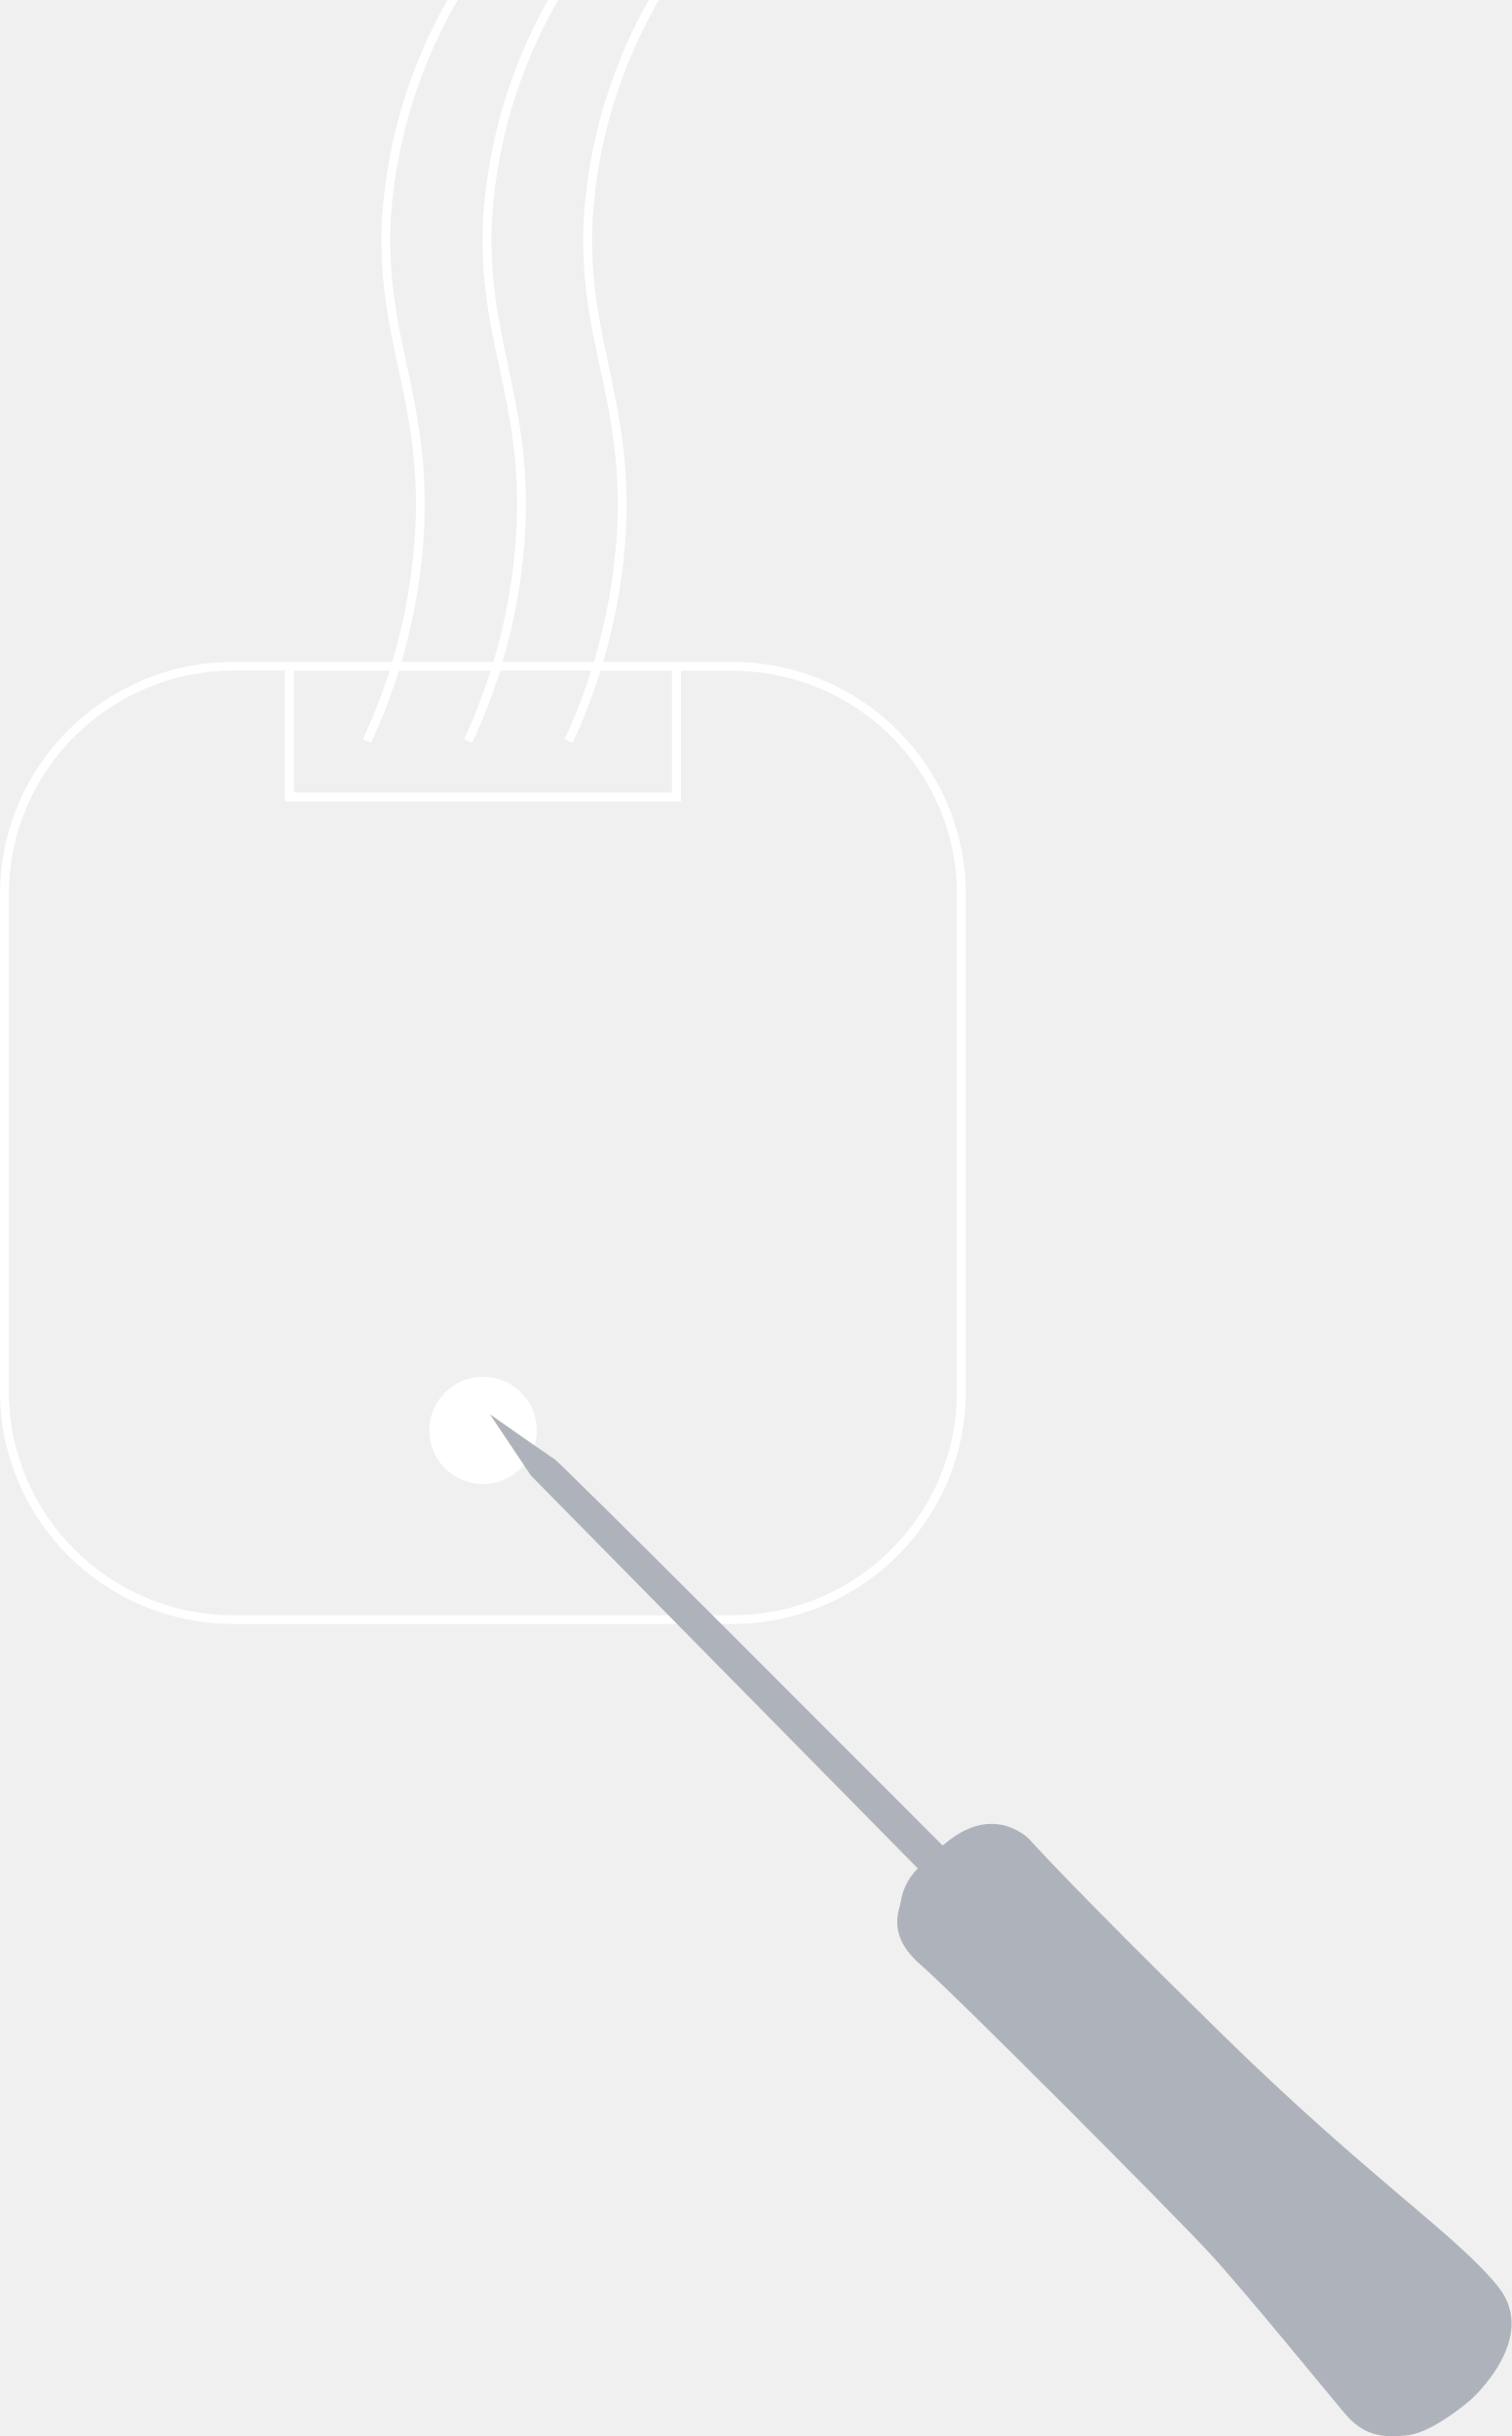
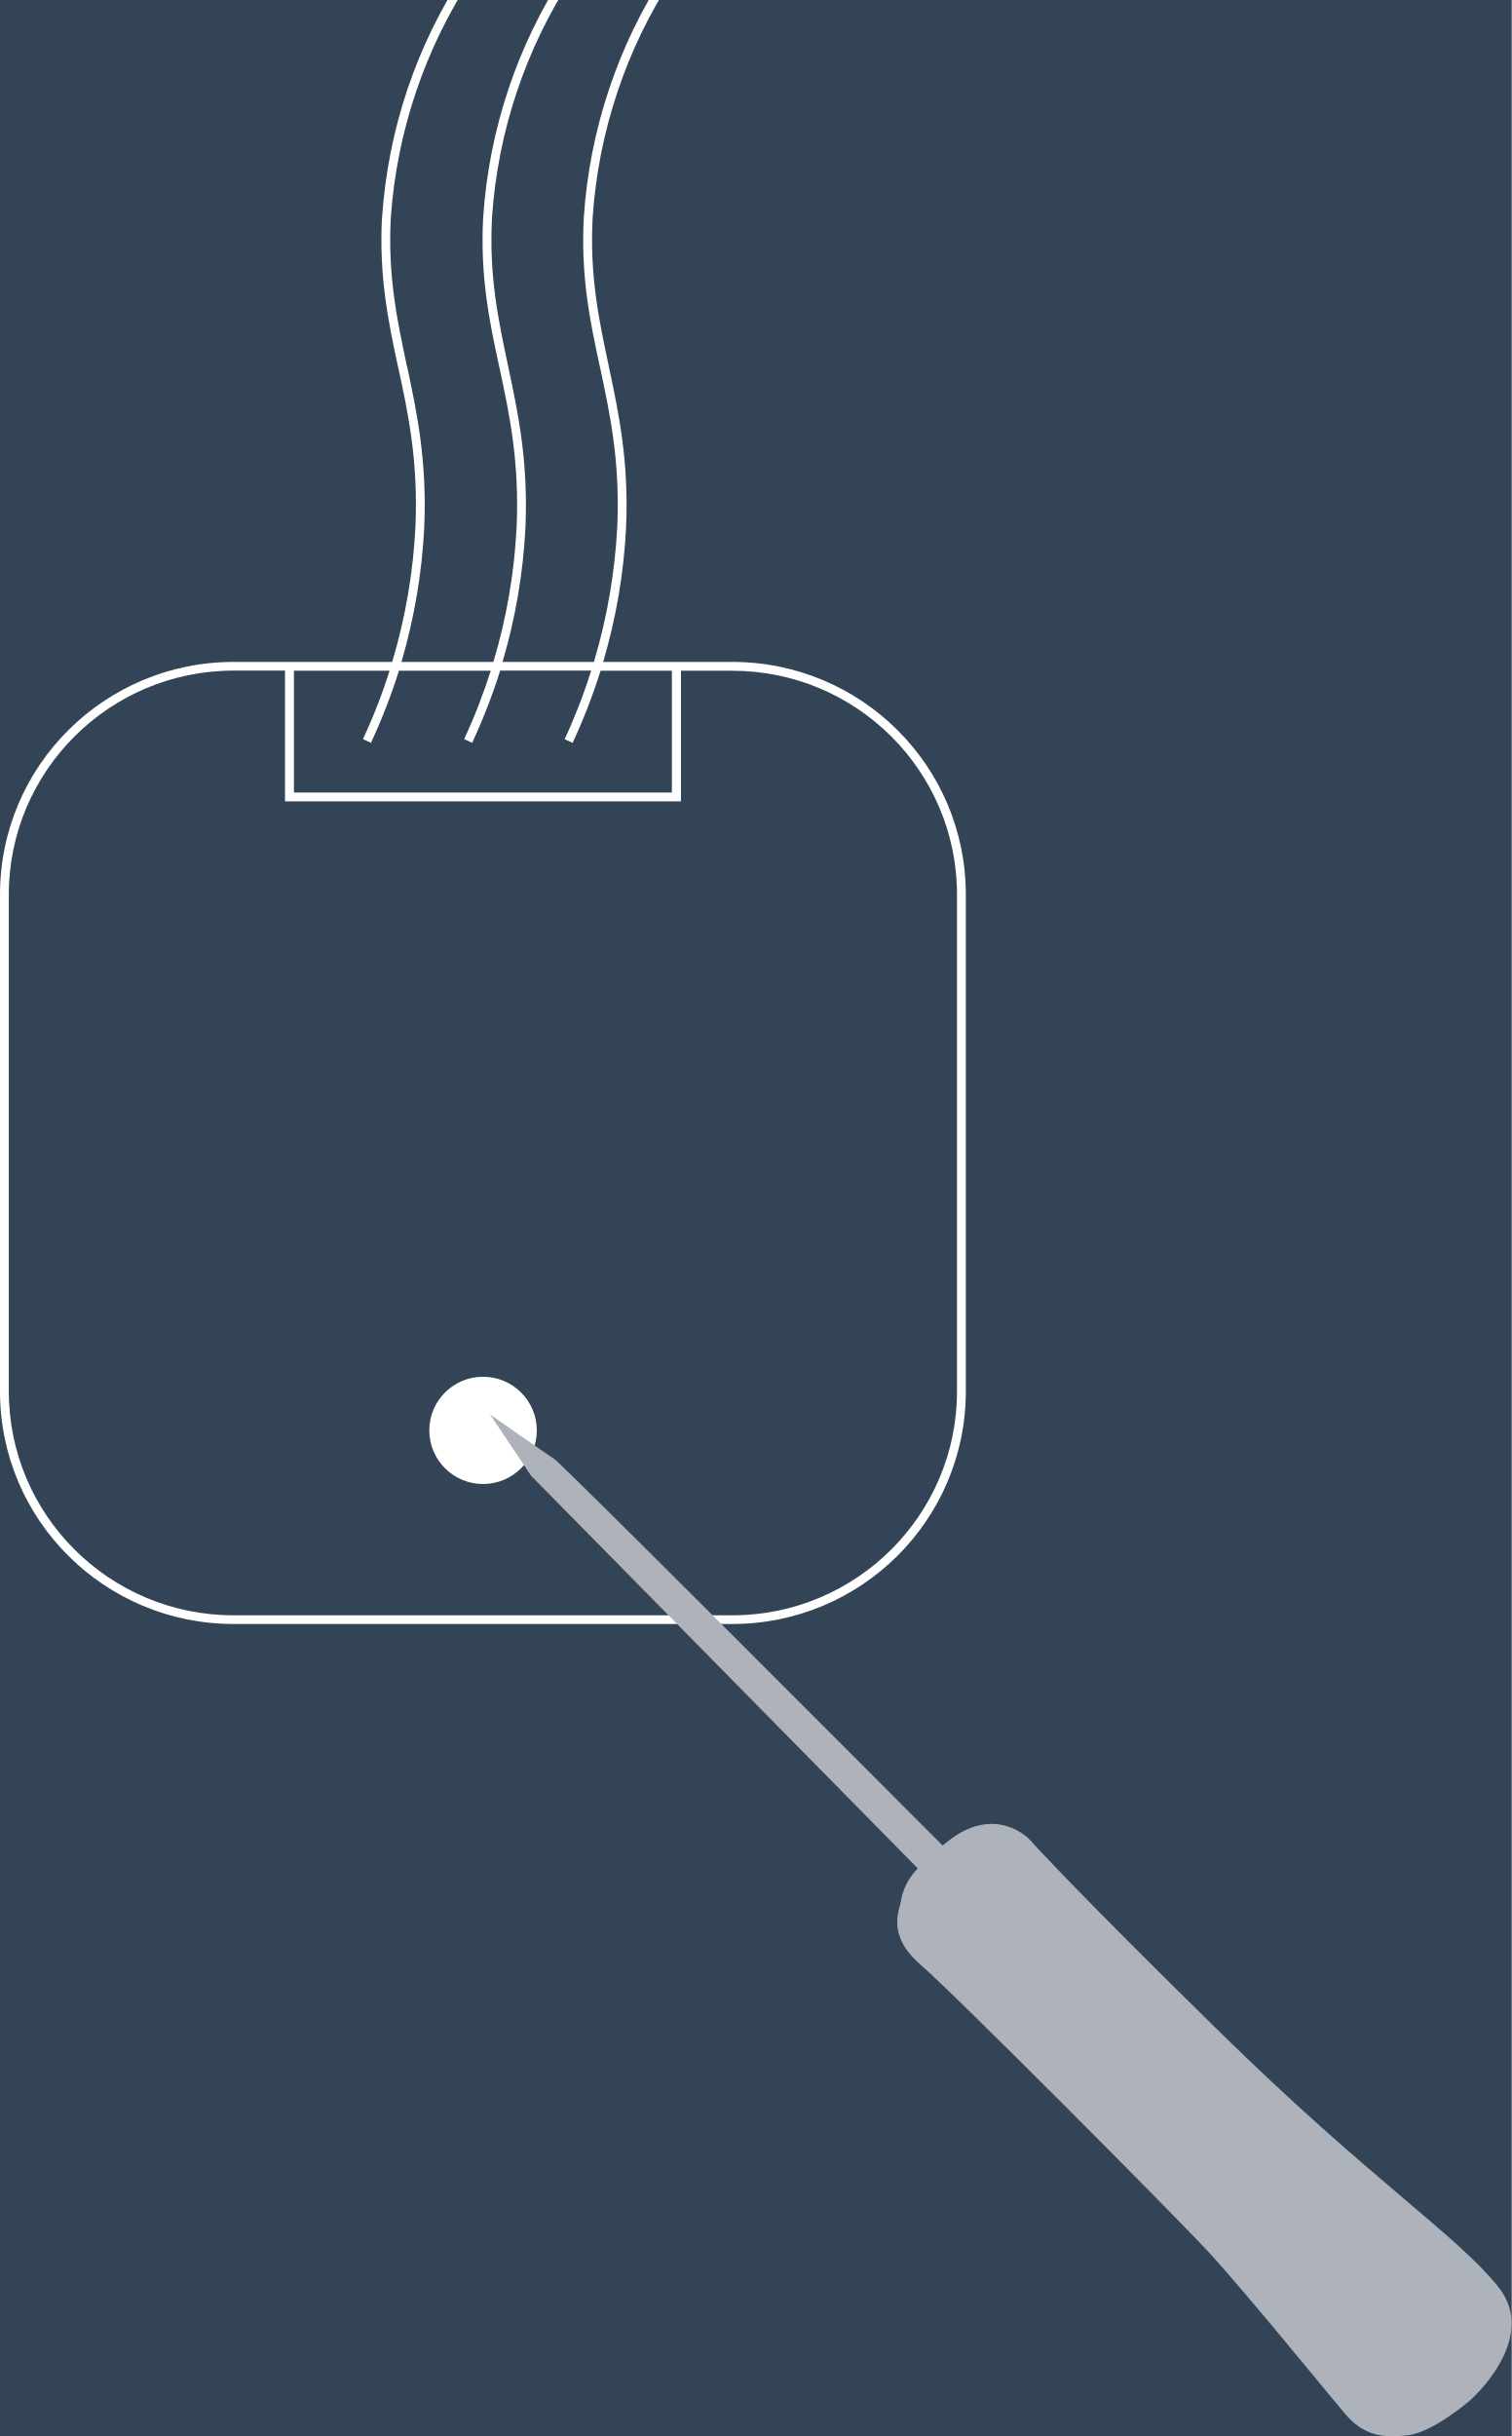
<svg xmlns="http://www.w3.org/2000/svg" viewBox="0 0 108.0 174.0" role="img" aria-label="Illustration officielle Delta Dore">
+   <rect width="100%" height="100%" fill="#344457" />
  <path d="M38.35 102.17c0 2.11-1.72 3.83-3.84 3.83-2.13 0-3.84-1.72-3.84-3.83 0-2.11 1.71-3.83 3.84-3.83 2.12 0 3.84 1.72 3.84 3.83Z" fill="#ffffff" stroke="none" />
  <path d="M27.3 15.5C27.72 9.25 29.75 3.22 33.2-2l0.52 0.34c-3.37 5.15-5.37 11.06-5.8 17.2-0.22 4.18 0.45 7.31 1.14 10.56l0.03 0.1c0.7 3.3 1.42 6.72 1.22 11.44-0.16 3.27-0.71 6.5-1.63 9.64h6.57c0.94-3.14 1.5-6.39 1.66-9.67 0.2-4.63-0.51-7.99-1.21-11.27l-0.03-0.12c-0.7-3.25-1.38-6.45-1.15-10.72 0.42-6.24 2.43-12.26 5.85-17.5l0.53 0.34c-3.36 5.15-5.34 11.07-5.75 17.2-0.22 4.18 0.45 7.31 1.14 10.56l0.02 0.1c0.7 3.3 1.43 6.72 1.23 11.44-0.16 3.27-0.71 6.5-1.64 9.64h6.53c0.94-3.14 1.5-6.39 1.67-9.67 0.2-4.63-0.51-7.99-1.21-11.27l-0.03-0.12c-0.7-3.25-1.38-6.45-1.15-10.72 0.42-6.24 2.43-12.26 5.85-17.5l0.53 0.34c-3.36 5.15-5.34 11.07-5.75 17.2-0.22 4.18 0.45 7.31 1.14 10.56l0.02 0.1c0.7 3.3 1.43 6.72 1.23 11.44-0.16 3.27-0.71 6.5-1.64 9.64h9.22C61.53 47.28 69 54.72 69 63.9v35.48c0 9.18-7.47 16.62-16.7 16.62H16.7C7.46 116 0 108.56 0 99.38V63.9c0-9.18 7.47-16.62 16.7-16.62h11.32c0.94-3.14 1.5-6.39 1.66-9.67 0.2-4.63-0.5-7.99-1.21-11.27l-0.03-0.12c-0.7-3.25-1.37-6.45-1.15-10.72Zm8.41 32.4h6.53c-0.53 1.67-1.16 3.3-1.9 4.9l0.57 0.26c0.78-1.68 1.44-3.4 2-5.15H48v8.7H21v-8.7h6.83c-0.52 1.66-1.16 3.3-1.9 4.88l0.57 0.27c0.78-1.68 1.45-3.4 2-5.15h6.56c-0.53 1.66-1.16 3.3-1.9 4.88l0.57 0.27c0.78-1.68 1.45-3.4 2-5.15Zm-35.08 16c0-8.83 7.2-16 16.06-16h3.67v9.34h28.29v-9.33h3.66c8.87 0 16.06 7.16 16.06 16v35.47c0 8.83-7.2 16-16.06 16H16.69c-8.87 0-16.06-7.17-16.06-16V63.9Z" fill="#ffffff" stroke="none" fill-rule="evenodd" />
  <path d="M107 163.3c-3-3.72-9.16-7.66-19.85-18.15-10.69-10.48-13.64-13.8-13.64-13.8s-2.3-2.41-5.57 0l-0.6 0.47c-4.88-4.88-27.14-27.22-27.76-27.62-0.62-0.4-4.58-3.18-4.58-3.18l2.94 4.39 27.63 28.05c-0.65 0.64-1.08 1.48-1.22 2.39-0.11 0.65-1 2.4 1.41 4.48 2.42 2.09 18 17.74 20.63 20.58 2.62 2.85 8.4 9.97 9.7 11.5 1.31 1.54 2.63 1.75 4.47 1.54 1.85-0.21 4.49-2.52 4.49-2.52s5.01-4.4 1.95-8.13Z" fill="#aeb3bb" stroke="none" />
</svg>
